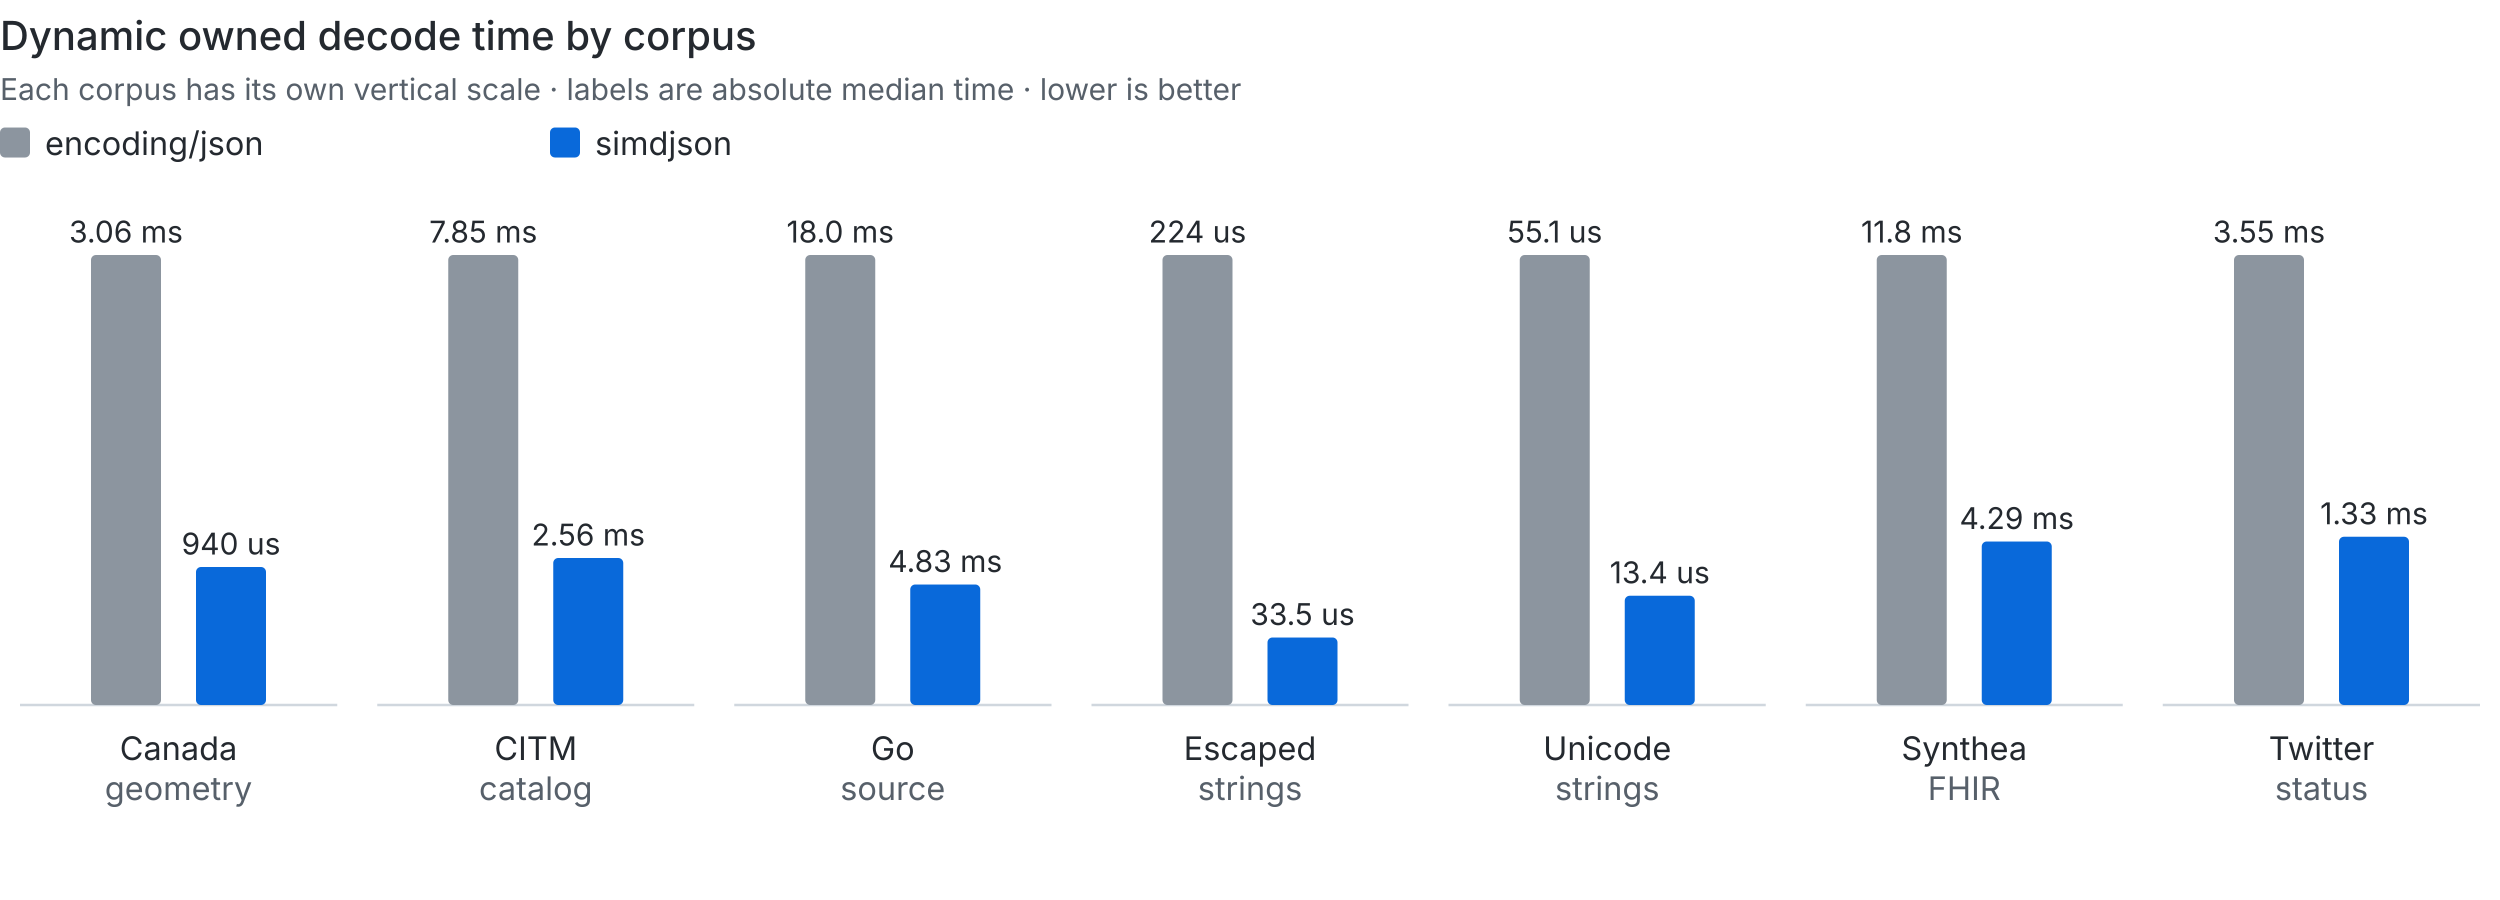
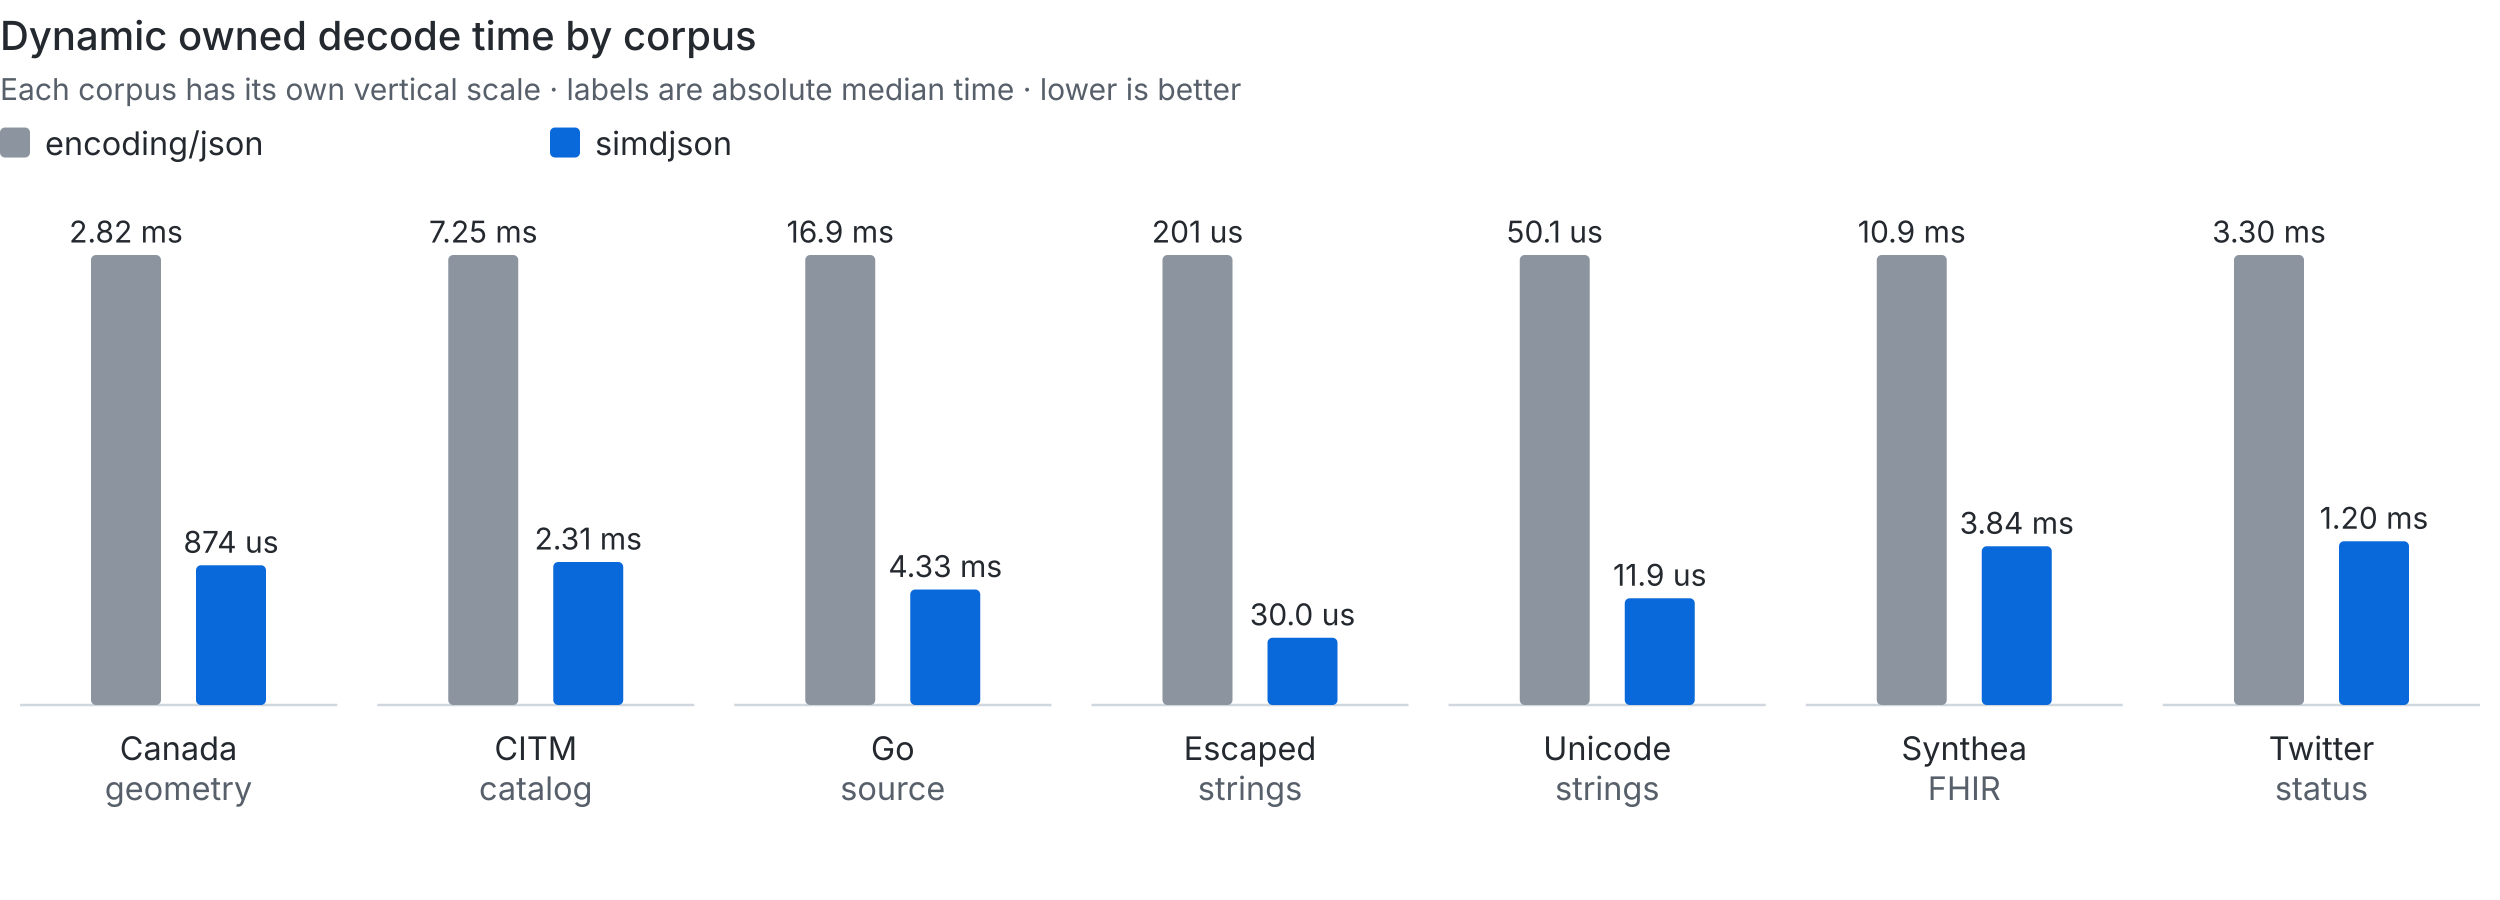
<svg xmlns="http://www.w3.org/2000/svg" width="1000" height="360" viewBox="0 0 1000 360" role="img" aria-labelledby="title desc">
  <style>
svg { color-scheme: light dark; }
text { fill:#24292f; font:13px -apple-system,BlinkMacSystemFont,"Segoe UI",sans-serif; }
.heading { font-size:16px; font-weight:500; } .note { font-size:12px; }
.muted { fill:#57606a; } .grid { stroke:#d0d7de; stroke-width:1; }
.baseline { stroke:#8c959f; stroke-width:2; }
.base { fill:#8c959f; } .s1 { fill:#0969da; } .s2 { fill:#8250df; } .s3 { fill:#1a7f37; }
.h1 { fill:#ddf4ff; } .h2 { fill:#b6e3ff; } .h3 { fill:#80ccff; } .h4 { fill:#54aeff; }
@media (prefers-color-scheme: dark) {
text { fill:#f0f6fc; } .muted { fill:#8c959f; } .grid { stroke:#30363d; } .baseline { stroke:#6e7681; }
.base { fill:#8c959f; } .s1 { fill:#58a6ff; } .s2 { fill:#bc8cff; } .s3 { fill:#3fb950; }
.h1 { fill:#102c44; } .h2 { fill:#123c5a; } .h3 { fill:#15557a; } .h4 { fill:#1f6feb; }
}
</style>
  <text class="heading" x="0" y="20">Dynamic owned decode time by corpus</text>
  <text class="muted note" x="0" y="40">Each corpus has its own vertical scale · labels are absolute median time · lower is better</text>
  <rect class="base" x="0" y="51" width="12" height="12" rx="2" />
  <text x="18" y="62">encoding/json</text>
  <rect class="s1" x="220" y="51" width="12" height="12" rx="2" />
  <text x="238" y="62">simdjson</text>
  <line class="grid" x1="8.0" y1="282" x2="134.9" y2="282" />
  <rect class="base" x="36.4" y="102.0" width="28" height="180.0" rx="2" />
-   <text class="note" x="50.4" y="97.0" text-anchor="middle">3.06 ms</text>
-   <rect class="s1" x="78.4" y="226.8" width="28" height="55.2" rx="2" />
-   <text class="note" x="92.4" y="221.8" text-anchor="middle">940 us</text>
+   <text class="note" x="50.4" y="97.0" text-anchor="middle">2.82 ms</text>
+   <rect class="s1" x="78.4" y="226.1" width="28" height="55.9" rx="2" />
+   <text class="note" x="92.4" y="221.1" text-anchor="middle">874 us</text>
  <text x="71.4" y="304" text-anchor="middle">Canada</text>
  <text class="muted" x="71.4" y="320" text-anchor="middle">geometry</text>
  <line class="grid" x1="150.9" y1="282" x2="277.7" y2="282" />
  <rect class="base" x="179.3" y="102.0" width="28" height="180.0" rx="2" />
-   <text class="note" x="193.3" y="97.0" text-anchor="middle">7.85 ms</text>
-   <rect class="s1" x="221.3" y="223.2" width="28" height="58.8" rx="2" />
-   <text class="note" x="235.3" y="218.2" text-anchor="middle">2.56 ms</text>
+   <text class="note" x="193.3" y="97.0" text-anchor="middle">7.25 ms</text>
+   <rect class="s1" x="221.3" y="224.8" width="28" height="57.2" rx="2" />
+   <text class="note" x="235.3" y="219.8" text-anchor="middle">2.31 ms</text>
  <text x="214.3" y="304" text-anchor="middle">CITM</text>
  <text class="muted" x="214.3" y="320" text-anchor="middle">catalog</text>
  <line class="grid" x1="293.7" y1="282" x2="420.6" y2="282" />
  <rect class="base" x="322.1" y="102.0" width="28" height="180.0" rx="2" />
-   <text class="note" x="336.1" y="97.0" text-anchor="middle">18.0 ms</text>
-   <rect class="s1" x="364.1" y="233.8" width="28" height="48.2" rx="2" />
-   <text class="note" x="378.1" y="228.8" text-anchor="middle">4.83 ms</text>
+   <text class="note" x="336.1" y="97.0" text-anchor="middle">16.9 ms</text>
+   <rect class="s1" x="364.1" y="235.8" width="28" height="46.2" rx="2" />
+   <text class="note" x="378.1" y="230.8" text-anchor="middle">4.33 ms</text>
  <text x="357.1" y="304" text-anchor="middle">Go</text>
  <text class="muted" x="357.1" y="320" text-anchor="middle">source</text>
  <line class="grid" x1="436.6" y1="282" x2="563.4" y2="282" />
  <rect class="base" x="465.0" y="102.0" width="28" height="180.0" rx="2" />
-   <text class="note" x="479.0" y="97.0" text-anchor="middle">224 us</text>
-   <rect class="s1" x="507.0" y="255.0" width="28" height="27.0" rx="2" />
-   <text class="note" x="521.0" y="250.0" text-anchor="middle">33.5 us</text>
+   <text class="note" x="479.0" y="97.0" text-anchor="middle">201 us</text>
+   <rect class="s1" x="507.0" y="255.1" width="28" height="26.9" rx="2" />
+   <text class="note" x="521.0" y="250.1" text-anchor="middle">30.0 us</text>
  <text x="500.0" y="304" text-anchor="middle">Escaped</text>
  <text class="muted" x="500.0" y="320" text-anchor="middle">strings</text>
  <line class="grid" x1="579.4" y1="282" x2="706.3" y2="282" />
  <rect class="base" x="607.9" y="102.0" width="28" height="180.0" rx="2" />
-   <text class="note" x="621.9" y="97.0" text-anchor="middle">55.1 us</text>
-   <rect class="s1" x="649.9" y="238.3" width="28" height="43.7" rx="2" />
-   <text class="note" x="663.9" y="233.3" text-anchor="middle">13.4 us</text>
+   <text class="note" x="621.9" y="97.0" text-anchor="middle">50.1 us</text>
+   <rect class="s1" x="649.9" y="239.3" width="28" height="42.7" rx="2" />
+   <text class="note" x="663.9" y="234.3" text-anchor="middle">11.9 us</text>
  <text x="642.9" y="304" text-anchor="middle">Unicode</text>
  <text class="muted" x="642.9" y="320" text-anchor="middle">strings</text>
  <line class="grid" x1="722.3" y1="282" x2="849.1" y2="282" />
  <rect class="base" x="750.7" y="102.0" width="28" height="180.0" rx="2" />
-   <text class="note" x="764.7" y="97.0" text-anchor="middle">11.8 ms</text>
-   <rect class="s1" x="792.7" y="216.6" width="28" height="65.4" rx="2" />
-   <text class="note" x="806.7" y="211.6" text-anchor="middle">4.29 ms</text>
+   <text class="note" x="764.7" y="97.0" text-anchor="middle">10.9 ms</text>
+   <rect class="s1" x="792.7" y="218.5" width="28" height="63.5" rx="2" />
+   <text class="note" x="806.7" y="213.5" text-anchor="middle">3.84 ms</text>
  <text x="785.7" y="304" text-anchor="middle">Synthea</text>
  <text class="muted" x="785.7" y="320" text-anchor="middle">FHIR</text>
  <line class="grid" x1="865.1" y1="282" x2="992.0" y2="282" />
  <rect class="base" x="893.6" y="102.0" width="28" height="180.0" rx="2" />
-   <text class="note" x="907.6" y="97.0" text-anchor="middle">3.55 ms</text>
-   <rect class="s1" x="935.6" y="214.7" width="28" height="67.3" rx="2" />
-   <text class="note" x="949.6" y="209.7" text-anchor="middle">1.33 ms</text>
+   <text class="note" x="907.6" y="97.0" text-anchor="middle">3.30 ms</text>
+   <rect class="s1" x="935.6" y="216.5" width="28" height="65.5" rx="2" />
+   <text class="note" x="949.6" y="211.5" text-anchor="middle">1.20 ms</text>
  <text x="928.6" y="304" text-anchor="middle">Twitter</text>
  <text class="muted" x="928.6" y="320" text-anchor="middle">status</text>
</svg>
